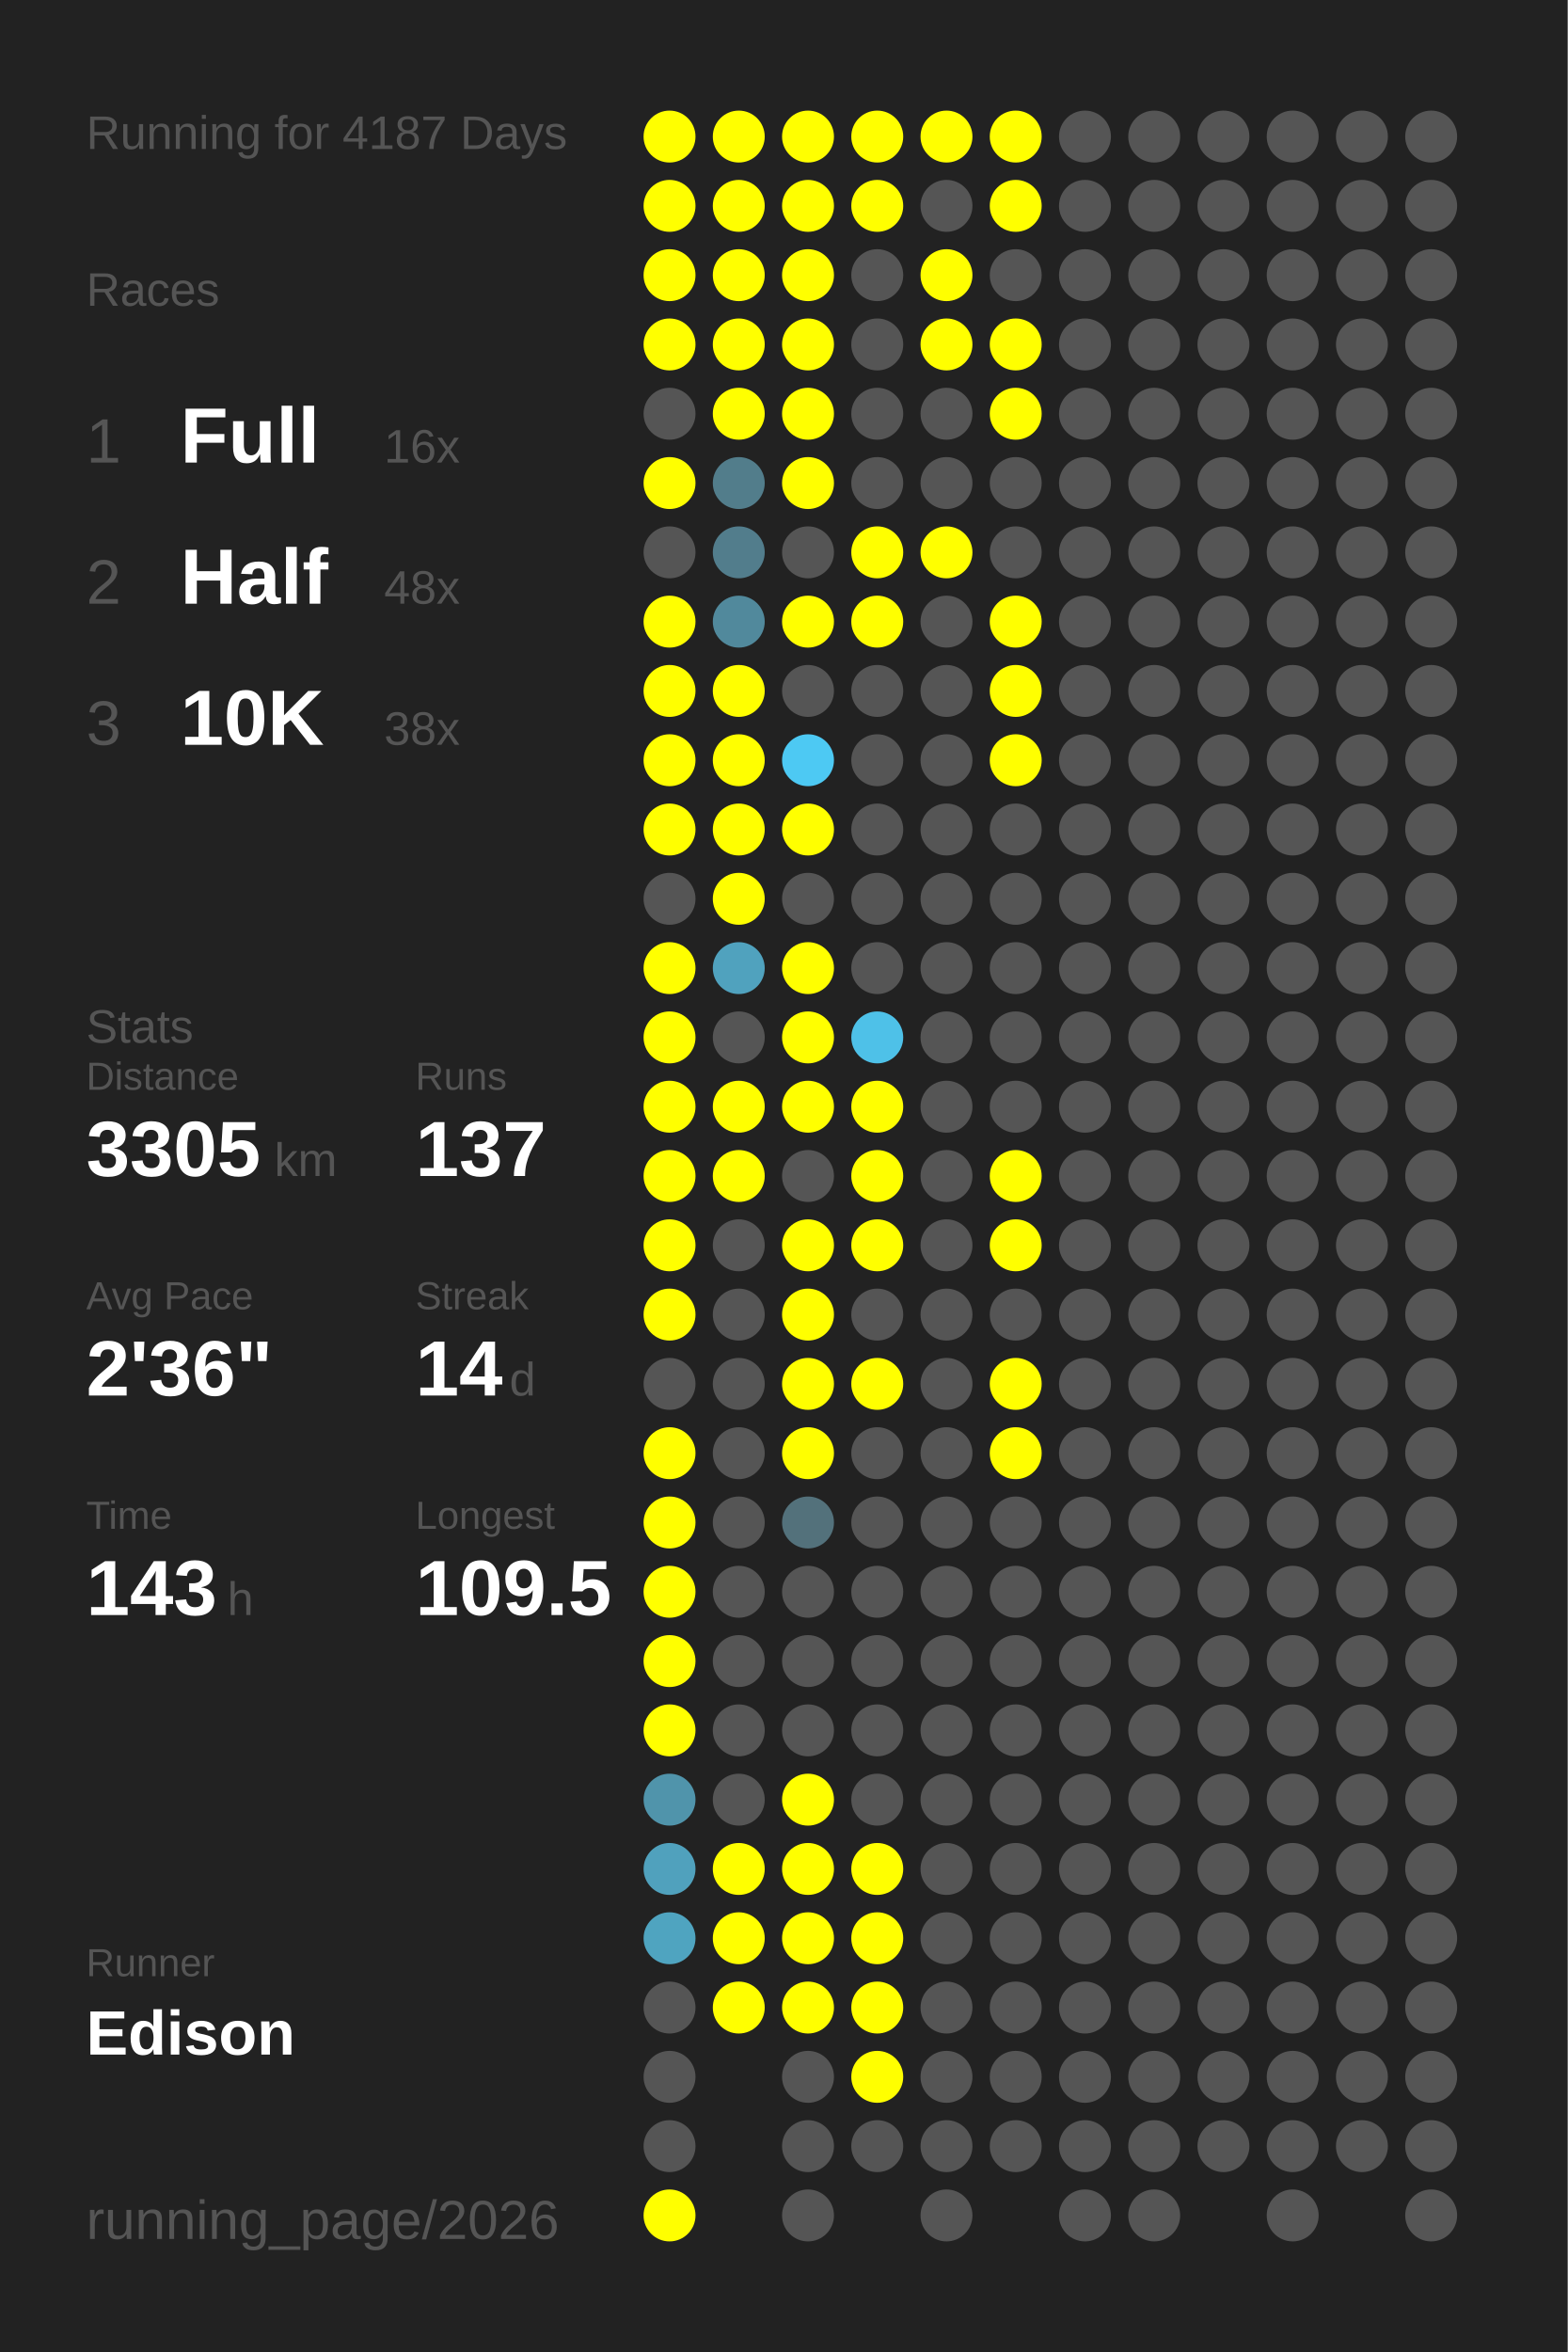
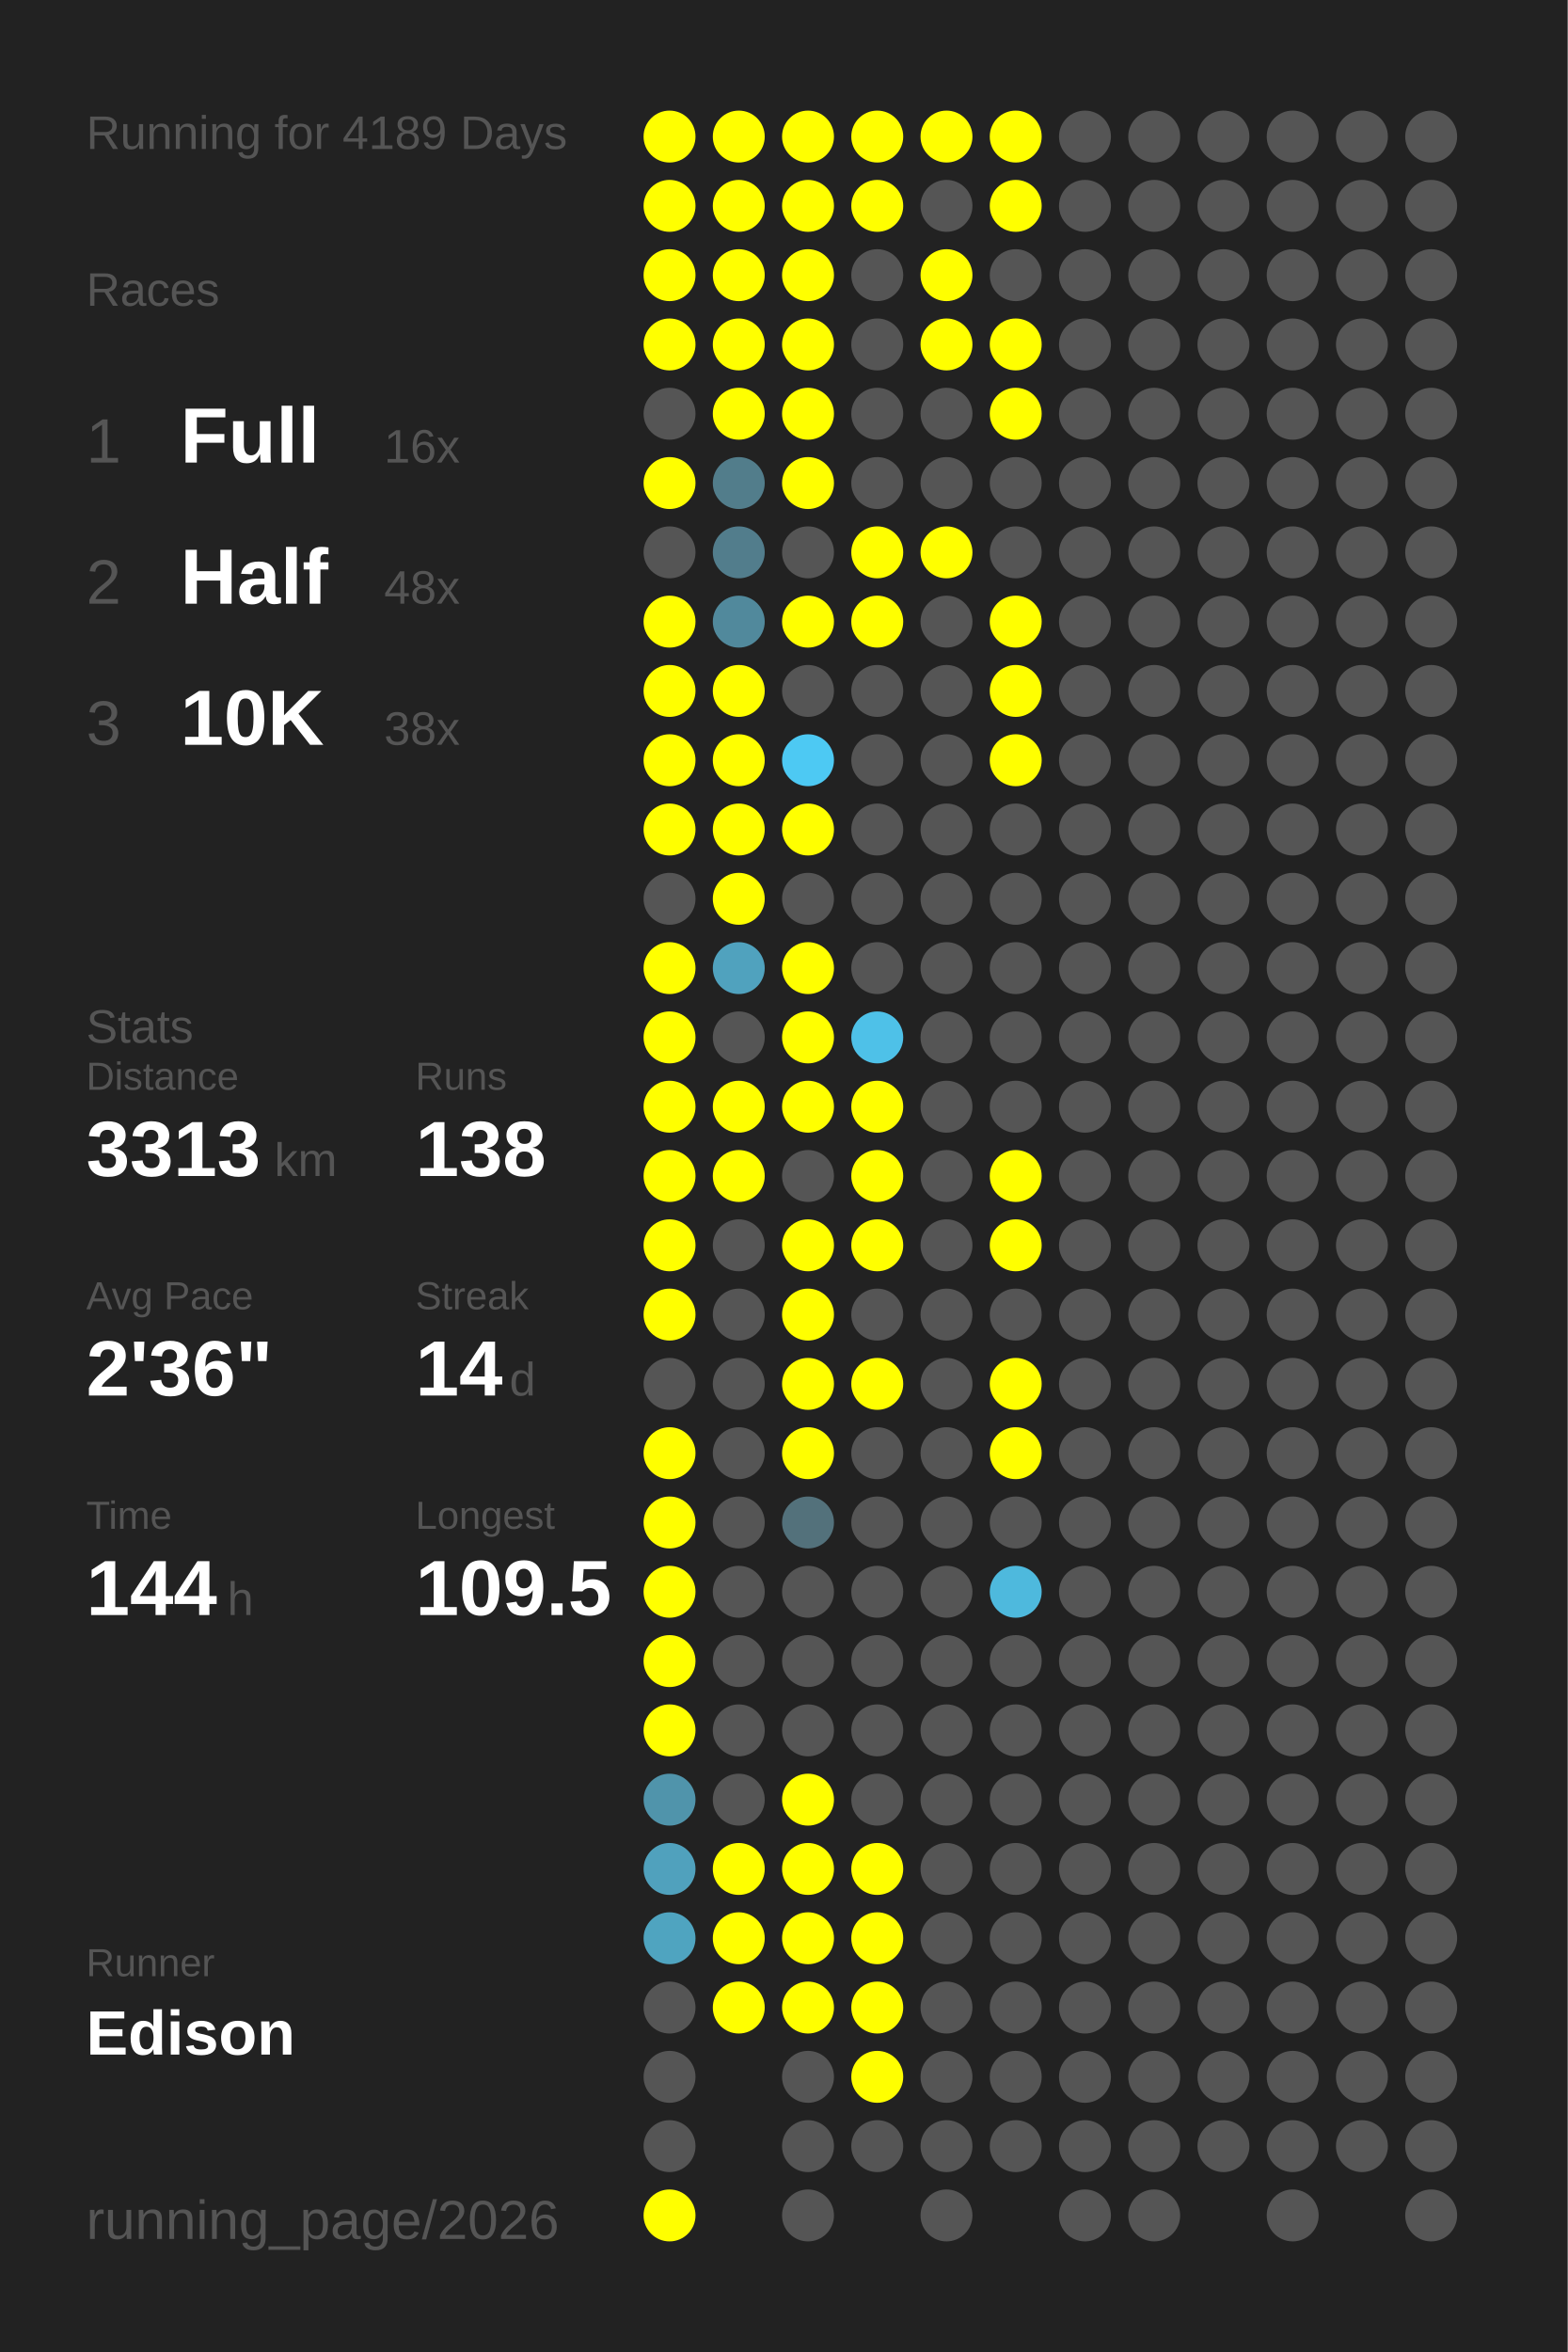
<svg xmlns="http://www.w3.org/2000/svg" baseProfile="full" height="300mm" version="1.1" viewBox="0,0,200,300" width="200mm">
  <defs />
  <rect fill="#222222" height="300" width="200" x="0" y="0" />
-   <text fill="#555555" style="font-size:6px; font-family:Arial;" x="11" y="19">Running for 4187 Days</text>
+   <text fill="#555555" style="font-size:6px; font-family:Arial;" x="11" y="19">Running for 4189 Days</text>
  <text fill="#555555" style="font-size:6px; font-family:Arial;" x="11" y="39">Races</text>
  <text fill="#555555" style="font-size:8px; font-family:Arial;" x="11" y="59">1</text>
  <text fill="#FFFFFF" style="font-size:10px; font-family:Arial; font-weight:bold;" x="23" y="59">Full</text>
  <text fill="#555555" style="font-size:6px; font-family:Arial;" x="49" y="59">16x</text>
  <text fill="#555555" style="font-size:8px; font-family:Arial;" x="11" y="77">2</text>
  <text fill="#FFFFFF" style="font-size:10px; font-family:Arial; font-weight:bold;" x="23" y="77">Half</text>
  <text fill="#555555" style="font-size:6px; font-family:Arial;" x="49" y="77">48x</text>
  <text fill="#555555" style="font-size:8px; font-family:Arial;" x="11" y="95">3</text>
  <text fill="#FFFFFF" style="font-size:10px; font-family:Arial; font-weight:bold;" x="23" y="95">10K</text>
  <text fill="#555555" style="font-size:6px; font-family:Arial;" x="49" y="95">38x</text>
  <text fill="#555555" style="font-size:6px; font-family:Arial;" x="11" y="133">Stats</text>
  <text fill="#555555" style="font-size:5px; font-family:Arial;" x="11" y="139">Distance</text>
-   <text fill="#FFFFFF" style="font-size:10px; font-family:Arial; font-weight:bold;" x="11" y="150">3305</text>
+   <text fill="#FFFFFF" style="font-size:10px; font-family:Arial; font-weight:bold;" x="11" y="150">3313</text>
  <text fill="#555555" style="font-size:6px; font-family:Arial;" x="35" y="150">km</text>
  <text fill="#555555" style="font-size:5px; font-family:Arial;" x="53" y="139">Runs</text>
-   <text fill="#FFFFFF" style="font-size:10px; font-family:Arial; font-weight:bold;" x="53" y="150">137</text>
+   <text fill="#FFFFFF" style="font-size:10px; font-family:Arial; font-weight:bold;" x="53" y="150">138</text>
  <text fill="#555555" style="font-size:5px; font-family:Arial;" x="11" y="167">Avg Pace</text>
  <text fill="#FFFFFF" style="font-size:10px; font-family:Arial; font-weight:bold;" x="11" y="178">2'36"</text>
  <text fill="#555555" style="font-size:5px; font-family:Arial;" x="53" y="167">Streak</text>
  <text fill="#FFFFFF" style="font-size:10px; font-family:Arial; font-weight:bold;" x="53" y="178">14</text>
  <text fill="#555555" style="font-size:6px; font-family:Arial;" x="65" y="178">d</text>
  <text fill="#555555" style="font-size:5px; font-family:Arial;" x="11" y="195">Time</text>
-   <text fill="#FFFFFF" style="font-size:10px; font-family:Arial; font-weight:bold;" x="11" y="206">143</text>
+   <text fill="#FFFFFF" style="font-size:10px; font-family:Arial; font-weight:bold;" x="11" y="206">144</text>
  <text fill="#555555" style="font-size:6px; font-family:Arial;" x="29" y="206">h</text>
  <text fill="#555555" style="font-size:5px; font-family:Arial;" x="53" y="195">Longest</text>
  <text fill="#FFFFFF" style="font-size:10px; font-family:Arial; font-weight:bold;" x="53" y="206">109.5</text>
  <text fill="#555555" style="font-size:5px; font-family:Arial;" x="11" y="252.065">Runner</text>
  <text fill="#FFFFFF" style="font-size:8px; font-family:Arial; font-weight:bold;" x="11" y="262.065">Edison</text>
  <text fill="#555555" style="font-size:7px; font-family:Arial;" x="11" y="285.581">running_page/2026</text>
  <circle cx="85.417" cy="17.419" fill="#FFFF00" r="3.312" />
  <circle cx="85.417" cy="26.258" fill="#FFFF00" r="3.312" />
  <circle cx="85.417" cy="35.097" fill="#FFFF00" r="3.312" />
  <circle cx="85.417" cy="43.935" fill="#FFFF00" r="3.312" />
  <circle cx="85.417" cy="52.774" fill="#555555" r="3.312" />
  <circle cx="85.417" cy="61.613" fill="#FFFF00" r="3.312" />
  <circle cx="85.417" cy="70.452" fill="#555555" r="3.312" />
  <circle cx="85.417" cy="79.29" fill="#FFFF00" r="3.312" />
  <circle cx="85.417" cy="88.129" fill="#FFFF00" r="3.312" />
  <circle cx="85.417" cy="96.968" fill="#FFFF00" r="3.312" />
  <circle cx="85.417" cy="105.806" fill="#FFFF00" r="3.312" />
  <circle cx="85.417" cy="114.645" fill="#555555" r="3.312" />
  <circle cx="85.417" cy="123.484" fill="#FFFF00" r="3.312" />
  <circle cx="85.417" cy="132.323" fill="#FFFF00" r="3.312" />
  <circle cx="85.417" cy="141.161" fill="#FFFF00" r="3.312" />
  <circle cx="85.417" cy="150" fill="#FFFF00" r="3.312" />
  <circle cx="85.417" cy="158.839" fill="#FFFF00" r="3.312" />
  <circle cx="85.417" cy="167.677" fill="#FFFF00" r="3.312" />
  <circle cx="85.417" cy="176.516" fill="#555555" r="3.312" />
  <circle cx="85.417" cy="185.355" fill="#FFFF00" r="3.312" />
  <circle cx="85.417" cy="194.194" fill="#FFFF00" r="3.312" />
  <circle cx="85.417" cy="203.032" fill="#FFFF00" r="3.312" />
  <circle cx="85.417" cy="211.871" fill="#FFFF00" r="3.312" />
  <circle cx="85.417" cy="220.71" fill="#FFFF00" r="3.312" />
  <circle cx="85.417" cy="229.548" fill="#5094ab" r="3.312" />
  <circle cx="85.417" cy="238.387" fill="#50a1bd" r="3.312" />
  <circle cx="85.417" cy="247.226" fill="#4fa4c0" r="3.312" />
  <circle cx="85.417" cy="256.065" fill="#555555" r="3.312" />
  <circle cx="85.417" cy="264.903" fill="#555555" r="3.312" />
  <circle cx="85.417" cy="273.742" fill="#555555" r="3.312" />
  <circle cx="85.417" cy="282.581" fill="#FFFF00" r="3.312" />
  <circle cx="94.25" cy="17.419" fill="#FFFF00" r="3.312" />
  <circle cx="94.25" cy="26.258" fill="#FFFF00" r="3.312" />
  <circle cx="94.25" cy="35.097" fill="#FFFF00" r="3.312" />
  <circle cx="94.25" cy="43.935" fill="#FFFF00" r="3.312" />
  <circle cx="94.25" cy="52.774" fill="#FFFF00" r="3.312" />
  <circle cx="94.25" cy="61.613" fill="#527d8b" r="3.312" />
  <circle cx="94.25" cy="70.452" fill="#527d8c" r="3.312" />
  <circle cx="94.25" cy="79.29" fill="#51899c" r="3.312" />
  <circle cx="94.25" cy="88.129" fill="#FFFF00" r="3.312" />
  <circle cx="94.25" cy="96.968" fill="#FFFF00" r="3.312" />
  <circle cx="94.25" cy="105.806" fill="#FFFF00" r="3.312" />
  <circle cx="94.25" cy="114.645" fill="#FFFF00" r="3.312" />
  <circle cx="94.25" cy="123.484" fill="#50a2be" r="3.312" />
  <circle cx="94.25" cy="132.323" fill="#555555" r="3.312" />
  <circle cx="94.25" cy="141.161" fill="#FFFF00" r="3.312" />
  <circle cx="94.25" cy="150" fill="#FFFF00" r="3.312" />
  <circle cx="94.25" cy="158.839" fill="#555555" r="3.312" />
  <circle cx="94.25" cy="167.677" fill="#555555" r="3.312" />
  <circle cx="94.25" cy="176.516" fill="#555555" r="3.312" />
  <circle cx="94.25" cy="185.355" fill="#555555" r="3.312" />
  <circle cx="94.25" cy="194.194" fill="#555555" r="3.312" />
  <circle cx="94.25" cy="203.032" fill="#555555" r="3.312" />
  <circle cx="94.25" cy="211.871" fill="#555555" r="3.312" />
  <circle cx="94.25" cy="220.71" fill="#555555" r="3.312" />
  <circle cx="94.25" cy="229.548" fill="#555555" r="3.312" />
  <circle cx="94.25" cy="238.387" fill="#FFFF00" r="3.312" />
  <circle cx="94.25" cy="247.226" fill="#FFFF00" r="3.312" />
  <circle cx="94.25" cy="256.065" fill="#FFFF00" r="3.312" />
  <circle cx="103.083" cy="17.419" fill="#FFFF00" r="3.312" />
  <circle cx="103.083" cy="26.258" fill="#FFFF00" r="3.312" />
  <circle cx="103.083" cy="35.097" fill="#FFFF00" r="3.312" />
  <circle cx="103.083" cy="43.935" fill="#FFFF00" r="3.312" />
  <circle cx="103.083" cy="52.774" fill="#FFFF00" r="3.312" />
  <circle cx="103.083" cy="61.613" fill="#FFFF00" r="3.312" />
  <circle cx="103.083" cy="70.452" fill="#555555" r="3.312" />
  <circle cx="103.083" cy="79.29" fill="#FFFF00" r="3.312" />
  <circle cx="103.083" cy="88.129" fill="#555555" r="3.312" />
  <circle cx="103.083" cy="96.968" fill="#4dc9f3" r="3.312" />
  <circle cx="103.083" cy="105.806" fill="#FFFF00" r="3.312" />
  <circle cx="103.083" cy="114.645" fill="#555555" r="3.312" />
  <circle cx="103.083" cy="123.484" fill="#FFFF00" r="3.312" />
  <circle cx="103.083" cy="132.323" fill="#FFFF00" r="3.312" />
  <circle cx="103.083" cy="141.161" fill="#FFFF00" r="3.312" />
  <circle cx="103.083" cy="150" fill="#555555" r="3.312" />
  <circle cx="103.083" cy="158.839" fill="#FFFF00" r="3.312" />
  <circle cx="103.083" cy="167.677" fill="#FFFF00" r="3.312" />
  <circle cx="103.083" cy="176.516" fill="#FFFF00" r="3.312" />
  <circle cx="103.083" cy="185.355" fill="#FFFF00" r="3.312" />
  <circle cx="103.083" cy="194.194" fill="#53717b" r="3.312" />
  <circle cx="103.083" cy="203.032" fill="#555555" r="3.312" />
  <circle cx="103.083" cy="211.871" fill="#555555" r="3.312" />
  <circle cx="103.083" cy="220.71" fill="#555555" r="3.312" />
  <circle cx="103.083" cy="229.548" fill="#FFFF00" r="3.312" />
  <circle cx="103.083" cy="238.387" fill="#FFFF00" r="3.312" />
  <circle cx="103.083" cy="247.226" fill="#FFFF00" r="3.312" />
  <circle cx="103.083" cy="256.065" fill="#FFFF00" r="3.312" />
  <circle cx="103.083" cy="264.903" fill="#555555" r="3.312" />
  <circle cx="103.083" cy="273.742" fill="#555555" r="3.312" />
  <circle cx="103.083" cy="282.581" fill="#555555" r="3.312" />
  <circle cx="111.917" cy="17.419" fill="#FFFF00" r="3.312" />
  <circle cx="111.917" cy="26.258" fill="#FFFF00" r="3.312" />
  <circle cx="111.917" cy="35.097" fill="#555555" r="3.312" />
  <circle cx="111.917" cy="43.935" fill="#555555" r="3.312" />
  <circle cx="111.917" cy="52.774" fill="#555555" r="3.312" />
  <circle cx="111.917" cy="61.613" fill="#555555" r="3.312" />
  <circle cx="111.917" cy="70.452" fill="#FFFF00" r="3.312" />
  <circle cx="111.917" cy="79.29" fill="#FFFF00" r="3.312" />
  <circle cx="111.917" cy="88.129" fill="#555555" r="3.312" />
  <circle cx="111.917" cy="96.968" fill="#555555" r="3.312" />
  <circle cx="111.917" cy="105.806" fill="#555555" r="3.312" />
  <circle cx="111.917" cy="114.645" fill="#555555" r="3.312" />
  <circle cx="111.917" cy="123.484" fill="#555555" r="3.312" />
  <circle cx="111.917" cy="132.323" fill="#4ec1e8" r="3.312" />
  <circle cx="111.917" cy="141.161" fill="#FFFF00" r="3.312" />
  <circle cx="111.917" cy="150" fill="#FFFF00" r="3.312" />
  <circle cx="111.917" cy="158.839" fill="#FFFF00" r="3.312" />
  <circle cx="111.917" cy="167.677" fill="#555555" r="3.312" />
  <circle cx="111.917" cy="176.516" fill="#FFFF00" r="3.312" />
  <circle cx="111.917" cy="185.355" fill="#555555" r="3.312" />
  <circle cx="111.917" cy="194.194" fill="#555555" r="3.312" />
  <circle cx="111.917" cy="203.032" fill="#555555" r="3.312" />
  <circle cx="111.917" cy="211.871" fill="#555555" r="3.312" />
  <circle cx="111.917" cy="220.71" fill="#555555" r="3.312" />
  <circle cx="111.917" cy="229.548" fill="#555555" r="3.312" />
  <circle cx="111.917" cy="238.387" fill="#FFFF00" r="3.312" />
  <circle cx="111.917" cy="247.226" fill="#FFFF00" r="3.312" />
  <circle cx="111.917" cy="256.065" fill="#FFFF00" r="3.312" />
  <circle cx="111.917" cy="264.903" fill="#FFFF00" r="3.312" />
  <circle cx="111.917" cy="273.742" fill="#555555" r="3.312" />
  <circle cx="120.75" cy="17.419" fill="#FFFF00" r="3.312" />
  <circle cx="120.75" cy="26.258" fill="#555555" r="3.312" />
  <circle cx="120.75" cy="35.097" fill="#FFFF00" r="3.312" />
  <circle cx="120.75" cy="43.935" fill="#FFFF00" r="3.312" />
  <circle cx="120.75" cy="52.774" fill="#555555" r="3.312" />
  <circle cx="120.75" cy="61.613" fill="#555555" r="3.312" />
  <circle cx="120.75" cy="70.452" fill="#FFFF00" r="3.312" />
  <circle cx="120.75" cy="79.29" fill="#555555" r="3.312" />
  <circle cx="120.75" cy="88.129" fill="#555555" r="3.312" />
  <circle cx="120.75" cy="96.968" fill="#555555" r="3.312" />
  <circle cx="120.75" cy="105.806" fill="#555555" r="3.312" />
  <circle cx="120.75" cy="114.645" fill="#555555" r="3.312" />
  <circle cx="120.75" cy="123.484" fill="#555555" r="3.312" />
  <circle cx="120.75" cy="132.323" fill="#555555" r="3.312" />
  <circle cx="120.75" cy="141.161" fill="#555555" r="3.312" />
  <circle cx="120.75" cy="150" fill="#555555" r="3.312" />
  <circle cx="120.75" cy="158.839" fill="#555555" r="3.312" />
  <circle cx="120.75" cy="167.677" fill="#555555" r="3.312" />
  <circle cx="120.75" cy="176.516" fill="#555555" r="3.312" />
  <circle cx="120.75" cy="185.355" fill="#555555" r="3.312" />
  <circle cx="120.75" cy="194.194" fill="#555555" r="3.312" />
  <circle cx="120.75" cy="203.032" fill="#555555" r="3.312" />
  <circle cx="120.75" cy="211.871" fill="#555555" r="3.312" />
  <circle cx="120.75" cy="220.71" fill="#555555" r="3.312" />
  <circle cx="120.75" cy="229.548" fill="#555555" r="3.312" />
  <circle cx="120.75" cy="238.387" fill="#555555" r="3.312" />
  <circle cx="120.75" cy="247.226" fill="#555555" r="3.312" />
  <circle cx="120.75" cy="256.065" fill="#555555" r="3.312" />
  <circle cx="120.75" cy="264.903" fill="#555555" r="3.312" />
  <circle cx="120.75" cy="273.742" fill="#555555" r="3.312" />
  <circle cx="120.75" cy="282.581" fill="#555555" r="3.312" />
  <circle cx="129.583" cy="17.419" fill="#FFFF00" r="3.312" />
  <circle cx="129.583" cy="26.258" fill="#FFFF00" r="3.312" />
  <circle cx="129.583" cy="35.097" fill="#555555" r="3.312" />
  <circle cx="129.583" cy="43.935" fill="#FFFF00" r="3.312" />
  <circle cx="129.583" cy="52.774" fill="#FFFF00" r="3.312" />
  <circle cx="129.583" cy="61.613" fill="#555555" r="3.312" />
  <circle cx="129.583" cy="70.452" fill="#555555" r="3.312" />
  <circle cx="129.583" cy="79.29" fill="#FFFF00" r="3.312" />
  <circle cx="129.583" cy="88.129" fill="#FFFF00" r="3.312" />
  <circle cx="129.583" cy="96.968" fill="#FFFF00" r="3.312" />
  <circle cx="129.583" cy="105.806" fill="#555555" r="3.312" />
  <circle cx="129.583" cy="114.645" fill="#555555" r="3.312" />
  <circle cx="129.583" cy="123.484" fill="#555555" r="3.312" />
  <circle cx="129.583" cy="132.323" fill="#555555" r="3.312" />
  <circle cx="129.583" cy="141.161" fill="#555555" r="3.312" />
  <circle cx="129.583" cy="150" fill="#FFFF00" r="3.312" />
  <circle cx="129.583" cy="158.839" fill="#FFFF00" r="3.312" />
  <circle cx="129.583" cy="167.677" fill="#555555" r="3.312" />
  <circle cx="129.583" cy="176.516" fill="#FFFF00" r="3.312" />
  <circle cx="129.583" cy="185.355" fill="#FFFF00" r="3.312" />
  <circle cx="129.583" cy="194.194" fill="#555555" r="3.312" />
-   <circle cx="129.583" cy="203.032" fill="#555555" r="3.312" />
+   <circle cx="129.583" cy="203.032" fill="#4eb9dd" r="3.312" />
  <circle cx="129.583" cy="211.871" fill="#555555" r="3.312" />
  <circle cx="129.583" cy="220.71" fill="#555555" r="3.312" />
  <circle cx="129.583" cy="229.548" fill="#555555" r="3.312" />
  <circle cx="129.583" cy="238.387" fill="#555555" r="3.312" />
  <circle cx="129.583" cy="247.226" fill="#555555" r="3.312" />
  <circle cx="129.583" cy="256.065" fill="#555555" r="3.312" />
  <circle cx="129.583" cy="264.903" fill="#555555" r="3.312" />
  <circle cx="129.583" cy="273.742" fill="#555555" r="3.312" />
  <circle cx="138.417" cy="17.419" fill="#555555" r="3.312" />
  <circle cx="138.417" cy="26.258" fill="#555555" r="3.312" />
  <circle cx="138.417" cy="35.097" fill="#555555" r="3.312" />
  <circle cx="138.417" cy="43.935" fill="#555555" r="3.312" />
  <circle cx="138.417" cy="52.774" fill="#555555" r="3.312" />
  <circle cx="138.417" cy="61.613" fill="#555555" r="3.312" />
  <circle cx="138.417" cy="70.452" fill="#555555" r="3.312" />
  <circle cx="138.417" cy="79.29" fill="#555555" r="3.312" />
  <circle cx="138.417" cy="88.129" fill="#555555" r="3.312" />
  <circle cx="138.417" cy="96.968" fill="#555555" r="3.312" />
  <circle cx="138.417" cy="105.806" fill="#555555" r="3.312" />
  <circle cx="138.417" cy="114.645" fill="#555555" r="3.312" />
  <circle cx="138.417" cy="123.484" fill="#555555" r="3.312" />
  <circle cx="138.417" cy="132.323" fill="#555555" r="3.312" />
  <circle cx="138.417" cy="141.161" fill="#555555" r="3.312" />
  <circle cx="138.417" cy="150" fill="#555555" r="3.312" />
  <circle cx="138.417" cy="158.839" fill="#555555" r="3.312" />
  <circle cx="138.417" cy="167.677" fill="#555555" r="3.312" />
  <circle cx="138.417" cy="176.516" fill="#555555" r="3.312" />
  <circle cx="138.417" cy="185.355" fill="#555555" r="3.312" />
  <circle cx="138.417" cy="194.194" fill="#555555" r="3.312" />
  <circle cx="138.417" cy="203.032" fill="#555555" r="3.312" />
  <circle cx="138.417" cy="211.871" fill="#555555" r="3.312" />
  <circle cx="138.417" cy="220.71" fill="#555555" r="3.312" />
  <circle cx="138.417" cy="229.548" fill="#555555" r="3.312" />
  <circle cx="138.417" cy="238.387" fill="#555555" r="3.312" />
  <circle cx="138.417" cy="247.226" fill="#555555" r="3.312" />
  <circle cx="138.417" cy="256.065" fill="#555555" r="3.312" />
  <circle cx="138.417" cy="264.903" fill="#555555" r="3.312" />
  <circle cx="138.417" cy="273.742" fill="#555555" r="3.312" />
  <circle cx="138.417" cy="282.581" fill="#555555" r="3.312" />
  <circle cx="147.25" cy="17.419" fill="#555555" r="3.312" />
  <circle cx="147.25" cy="26.258" fill="#555555" r="3.312" />
  <circle cx="147.25" cy="35.097" fill="#555555" r="3.312" />
  <circle cx="147.25" cy="43.935" fill="#555555" r="3.312" />
  <circle cx="147.25" cy="52.774" fill="#555555" r="3.312" />
  <circle cx="147.25" cy="61.613" fill="#555555" r="3.312" />
  <circle cx="147.25" cy="70.452" fill="#555555" r="3.312" />
  <circle cx="147.25" cy="79.29" fill="#555555" r="3.312" />
  <circle cx="147.25" cy="88.129" fill="#555555" r="3.312" />
  <circle cx="147.25" cy="96.968" fill="#555555" r="3.312" />
  <circle cx="147.25" cy="105.806" fill="#555555" r="3.312" />
  <circle cx="147.25" cy="114.645" fill="#555555" r="3.312" />
  <circle cx="147.25" cy="123.484" fill="#555555" r="3.312" />
  <circle cx="147.25" cy="132.323" fill="#555555" r="3.312" />
  <circle cx="147.25" cy="141.161" fill="#555555" r="3.312" />
  <circle cx="147.25" cy="150" fill="#555555" r="3.312" />
  <circle cx="147.25" cy="158.839" fill="#555555" r="3.312" />
  <circle cx="147.25" cy="167.677" fill="#555555" r="3.312" />
  <circle cx="147.25" cy="176.516" fill="#555555" r="3.312" />
  <circle cx="147.25" cy="185.355" fill="#555555" r="3.312" />
  <circle cx="147.25" cy="194.194" fill="#555555" r="3.312" />
  <circle cx="147.25" cy="203.032" fill="#555555" r="3.312" />
  <circle cx="147.25" cy="211.871" fill="#555555" r="3.312" />
  <circle cx="147.25" cy="220.71" fill="#555555" r="3.312" />
  <circle cx="147.25" cy="229.548" fill="#555555" r="3.312" />
  <circle cx="147.25" cy="238.387" fill="#555555" r="3.312" />
  <circle cx="147.25" cy="247.226" fill="#555555" r="3.312" />
  <circle cx="147.25" cy="256.065" fill="#555555" r="3.312" />
  <circle cx="147.25" cy="264.903" fill="#555555" r="3.312" />
  <circle cx="147.25" cy="273.742" fill="#555555" r="3.312" />
  <circle cx="147.25" cy="282.581" fill="#555555" r="3.312" />
  <circle cx="156.083" cy="17.419" fill="#555555" r="3.312" />
  <circle cx="156.083" cy="26.258" fill="#555555" r="3.312" />
  <circle cx="156.083" cy="35.097" fill="#555555" r="3.312" />
  <circle cx="156.083" cy="43.935" fill="#555555" r="3.312" />
  <circle cx="156.083" cy="52.774" fill="#555555" r="3.312" />
  <circle cx="156.083" cy="61.613" fill="#555555" r="3.312" />
  <circle cx="156.083" cy="70.452" fill="#555555" r="3.312" />
  <circle cx="156.083" cy="79.29" fill="#555555" r="3.312" />
  <circle cx="156.083" cy="88.129" fill="#555555" r="3.312" />
  <circle cx="156.083" cy="96.968" fill="#555555" r="3.312" />
  <circle cx="156.083" cy="105.806" fill="#555555" r="3.312" />
  <circle cx="156.083" cy="114.645" fill="#555555" r="3.312" />
  <circle cx="156.083" cy="123.484" fill="#555555" r="3.312" />
  <circle cx="156.083" cy="132.323" fill="#555555" r="3.312" />
  <circle cx="156.083" cy="141.161" fill="#555555" r="3.312" />
  <circle cx="156.083" cy="150" fill="#555555" r="3.312" />
  <circle cx="156.083" cy="158.839" fill="#555555" r="3.312" />
  <circle cx="156.083" cy="167.677" fill="#555555" r="3.312" />
  <circle cx="156.083" cy="176.516" fill="#555555" r="3.312" />
  <circle cx="156.083" cy="185.355" fill="#555555" r="3.312" />
  <circle cx="156.083" cy="194.194" fill="#555555" r="3.312" />
  <circle cx="156.083" cy="203.032" fill="#555555" r="3.312" />
  <circle cx="156.083" cy="211.871" fill="#555555" r="3.312" />
  <circle cx="156.083" cy="220.71" fill="#555555" r="3.312" />
  <circle cx="156.083" cy="229.548" fill="#555555" r="3.312" />
  <circle cx="156.083" cy="238.387" fill="#555555" r="3.312" />
  <circle cx="156.083" cy="247.226" fill="#555555" r="3.312" />
  <circle cx="156.083" cy="256.065" fill="#555555" r="3.312" />
  <circle cx="156.083" cy="264.903" fill="#555555" r="3.312" />
  <circle cx="156.083" cy="273.742" fill="#555555" r="3.312" />
  <circle cx="164.917" cy="17.419" fill="#555555" r="3.312" />
  <circle cx="164.917" cy="26.258" fill="#555555" r="3.312" />
  <circle cx="164.917" cy="35.097" fill="#555555" r="3.312" />
  <circle cx="164.917" cy="43.935" fill="#555555" r="3.312" />
  <circle cx="164.917" cy="52.774" fill="#555555" r="3.312" />
  <circle cx="164.917" cy="61.613" fill="#555555" r="3.312" />
  <circle cx="164.917" cy="70.452" fill="#555555" r="3.312" />
  <circle cx="164.917" cy="79.29" fill="#555555" r="3.312" />
  <circle cx="164.917" cy="88.129" fill="#555555" r="3.312" />
  <circle cx="164.917" cy="96.968" fill="#555555" r="3.312" />
  <circle cx="164.917" cy="105.806" fill="#555555" r="3.312" />
  <circle cx="164.917" cy="114.645" fill="#555555" r="3.312" />
  <circle cx="164.917" cy="123.484" fill="#555555" r="3.312" />
  <circle cx="164.917" cy="132.323" fill="#555555" r="3.312" />
  <circle cx="164.917" cy="141.161" fill="#555555" r="3.312" />
  <circle cx="164.917" cy="150" fill="#555555" r="3.312" />
  <circle cx="164.917" cy="158.839" fill="#555555" r="3.312" />
  <circle cx="164.917" cy="167.677" fill="#555555" r="3.312" />
  <circle cx="164.917" cy="176.516" fill="#555555" r="3.312" />
  <circle cx="164.917" cy="185.355" fill="#555555" r="3.312" />
  <circle cx="164.917" cy="194.194" fill="#555555" r="3.312" />
  <circle cx="164.917" cy="203.032" fill="#555555" r="3.312" />
  <circle cx="164.917" cy="211.871" fill="#555555" r="3.312" />
  <circle cx="164.917" cy="220.71" fill="#555555" r="3.312" />
  <circle cx="164.917" cy="229.548" fill="#555555" r="3.312" />
  <circle cx="164.917" cy="238.387" fill="#555555" r="3.312" />
  <circle cx="164.917" cy="247.226" fill="#555555" r="3.312" />
  <circle cx="164.917" cy="256.065" fill="#555555" r="3.312" />
  <circle cx="164.917" cy="264.903" fill="#555555" r="3.312" />
  <circle cx="164.917" cy="273.742" fill="#555555" r="3.312" />
  <circle cx="164.917" cy="282.581" fill="#555555" r="3.312" />
  <circle cx="173.75" cy="17.419" fill="#555555" r="3.312" />
  <circle cx="173.75" cy="26.258" fill="#555555" r="3.312" />
  <circle cx="173.75" cy="35.097" fill="#555555" r="3.312" />
  <circle cx="173.75" cy="43.935" fill="#555555" r="3.312" />
  <circle cx="173.75" cy="52.774" fill="#555555" r="3.312" />
  <circle cx="173.75" cy="61.613" fill="#555555" r="3.312" />
  <circle cx="173.75" cy="70.452" fill="#555555" r="3.312" />
  <circle cx="173.75" cy="79.29" fill="#555555" r="3.312" />
  <circle cx="173.75" cy="88.129" fill="#555555" r="3.312" />
  <circle cx="173.75" cy="96.968" fill="#555555" r="3.312" />
  <circle cx="173.75" cy="105.806" fill="#555555" r="3.312" />
  <circle cx="173.75" cy="114.645" fill="#555555" r="3.312" />
  <circle cx="173.75" cy="123.484" fill="#555555" r="3.312" />
  <circle cx="173.75" cy="132.323" fill="#555555" r="3.312" />
  <circle cx="173.75" cy="141.161" fill="#555555" r="3.312" />
  <circle cx="173.75" cy="150" fill="#555555" r="3.312" />
  <circle cx="173.75" cy="158.839" fill="#555555" r="3.312" />
  <circle cx="173.75" cy="167.677" fill="#555555" r="3.312" />
  <circle cx="173.75" cy="176.516" fill="#555555" r="3.312" />
  <circle cx="173.75" cy="185.355" fill="#555555" r="3.312" />
  <circle cx="173.75" cy="194.194" fill="#555555" r="3.312" />
  <circle cx="173.75" cy="203.032" fill="#555555" r="3.312" />
  <circle cx="173.75" cy="211.871" fill="#555555" r="3.312" />
  <circle cx="173.75" cy="220.71" fill="#555555" r="3.312" />
  <circle cx="173.75" cy="229.548" fill="#555555" r="3.312" />
  <circle cx="173.75" cy="238.387" fill="#555555" r="3.312" />
  <circle cx="173.75" cy="247.226" fill="#555555" r="3.312" />
  <circle cx="173.75" cy="256.065" fill="#555555" r="3.312" />
  <circle cx="173.75" cy="264.903" fill="#555555" r="3.312" />
  <circle cx="173.75" cy="273.742" fill="#555555" r="3.312" />
  <circle cx="182.583" cy="17.419" fill="#555555" r="3.312" />
  <circle cx="182.583" cy="26.258" fill="#555555" r="3.312" />
  <circle cx="182.583" cy="35.097" fill="#555555" r="3.312" />
  <circle cx="182.583" cy="43.935" fill="#555555" r="3.312" />
  <circle cx="182.583" cy="52.774" fill="#555555" r="3.312" />
  <circle cx="182.583" cy="61.613" fill="#555555" r="3.312" />
  <circle cx="182.583" cy="70.452" fill="#555555" r="3.312" />
  <circle cx="182.583" cy="79.29" fill="#555555" r="3.312" />
  <circle cx="182.583" cy="88.129" fill="#555555" r="3.312" />
  <circle cx="182.583" cy="96.968" fill="#555555" r="3.312" />
  <circle cx="182.583" cy="105.806" fill="#555555" r="3.312" />
  <circle cx="182.583" cy="114.645" fill="#555555" r="3.312" />
  <circle cx="182.583" cy="123.484" fill="#555555" r="3.312" />
  <circle cx="182.583" cy="132.323" fill="#555555" r="3.312" />
  <circle cx="182.583" cy="141.161" fill="#555555" r="3.312" />
  <circle cx="182.583" cy="150" fill="#555555" r="3.312" />
  <circle cx="182.583" cy="158.839" fill="#555555" r="3.312" />
  <circle cx="182.583" cy="167.677" fill="#555555" r="3.312" />
  <circle cx="182.583" cy="176.516" fill="#555555" r="3.312" />
  <circle cx="182.583" cy="185.355" fill="#555555" r="3.312" />
  <circle cx="182.583" cy="194.194" fill="#555555" r="3.312" />
  <circle cx="182.583" cy="203.032" fill="#555555" r="3.312" />
  <circle cx="182.583" cy="211.871" fill="#555555" r="3.312" />
  <circle cx="182.583" cy="220.71" fill="#555555" r="3.312" />
  <circle cx="182.583" cy="229.548" fill="#555555" r="3.312" />
  <circle cx="182.583" cy="238.387" fill="#555555" r="3.312" />
  <circle cx="182.583" cy="247.226" fill="#555555" r="3.312" />
  <circle cx="182.583" cy="256.065" fill="#555555" r="3.312" />
  <circle cx="182.583" cy="264.903" fill="#555555" r="3.312" />
  <circle cx="182.583" cy="273.742" fill="#555555" r="3.312" />
  <circle cx="182.583" cy="282.581" fill="#555555" r="3.312" />
</svg>
